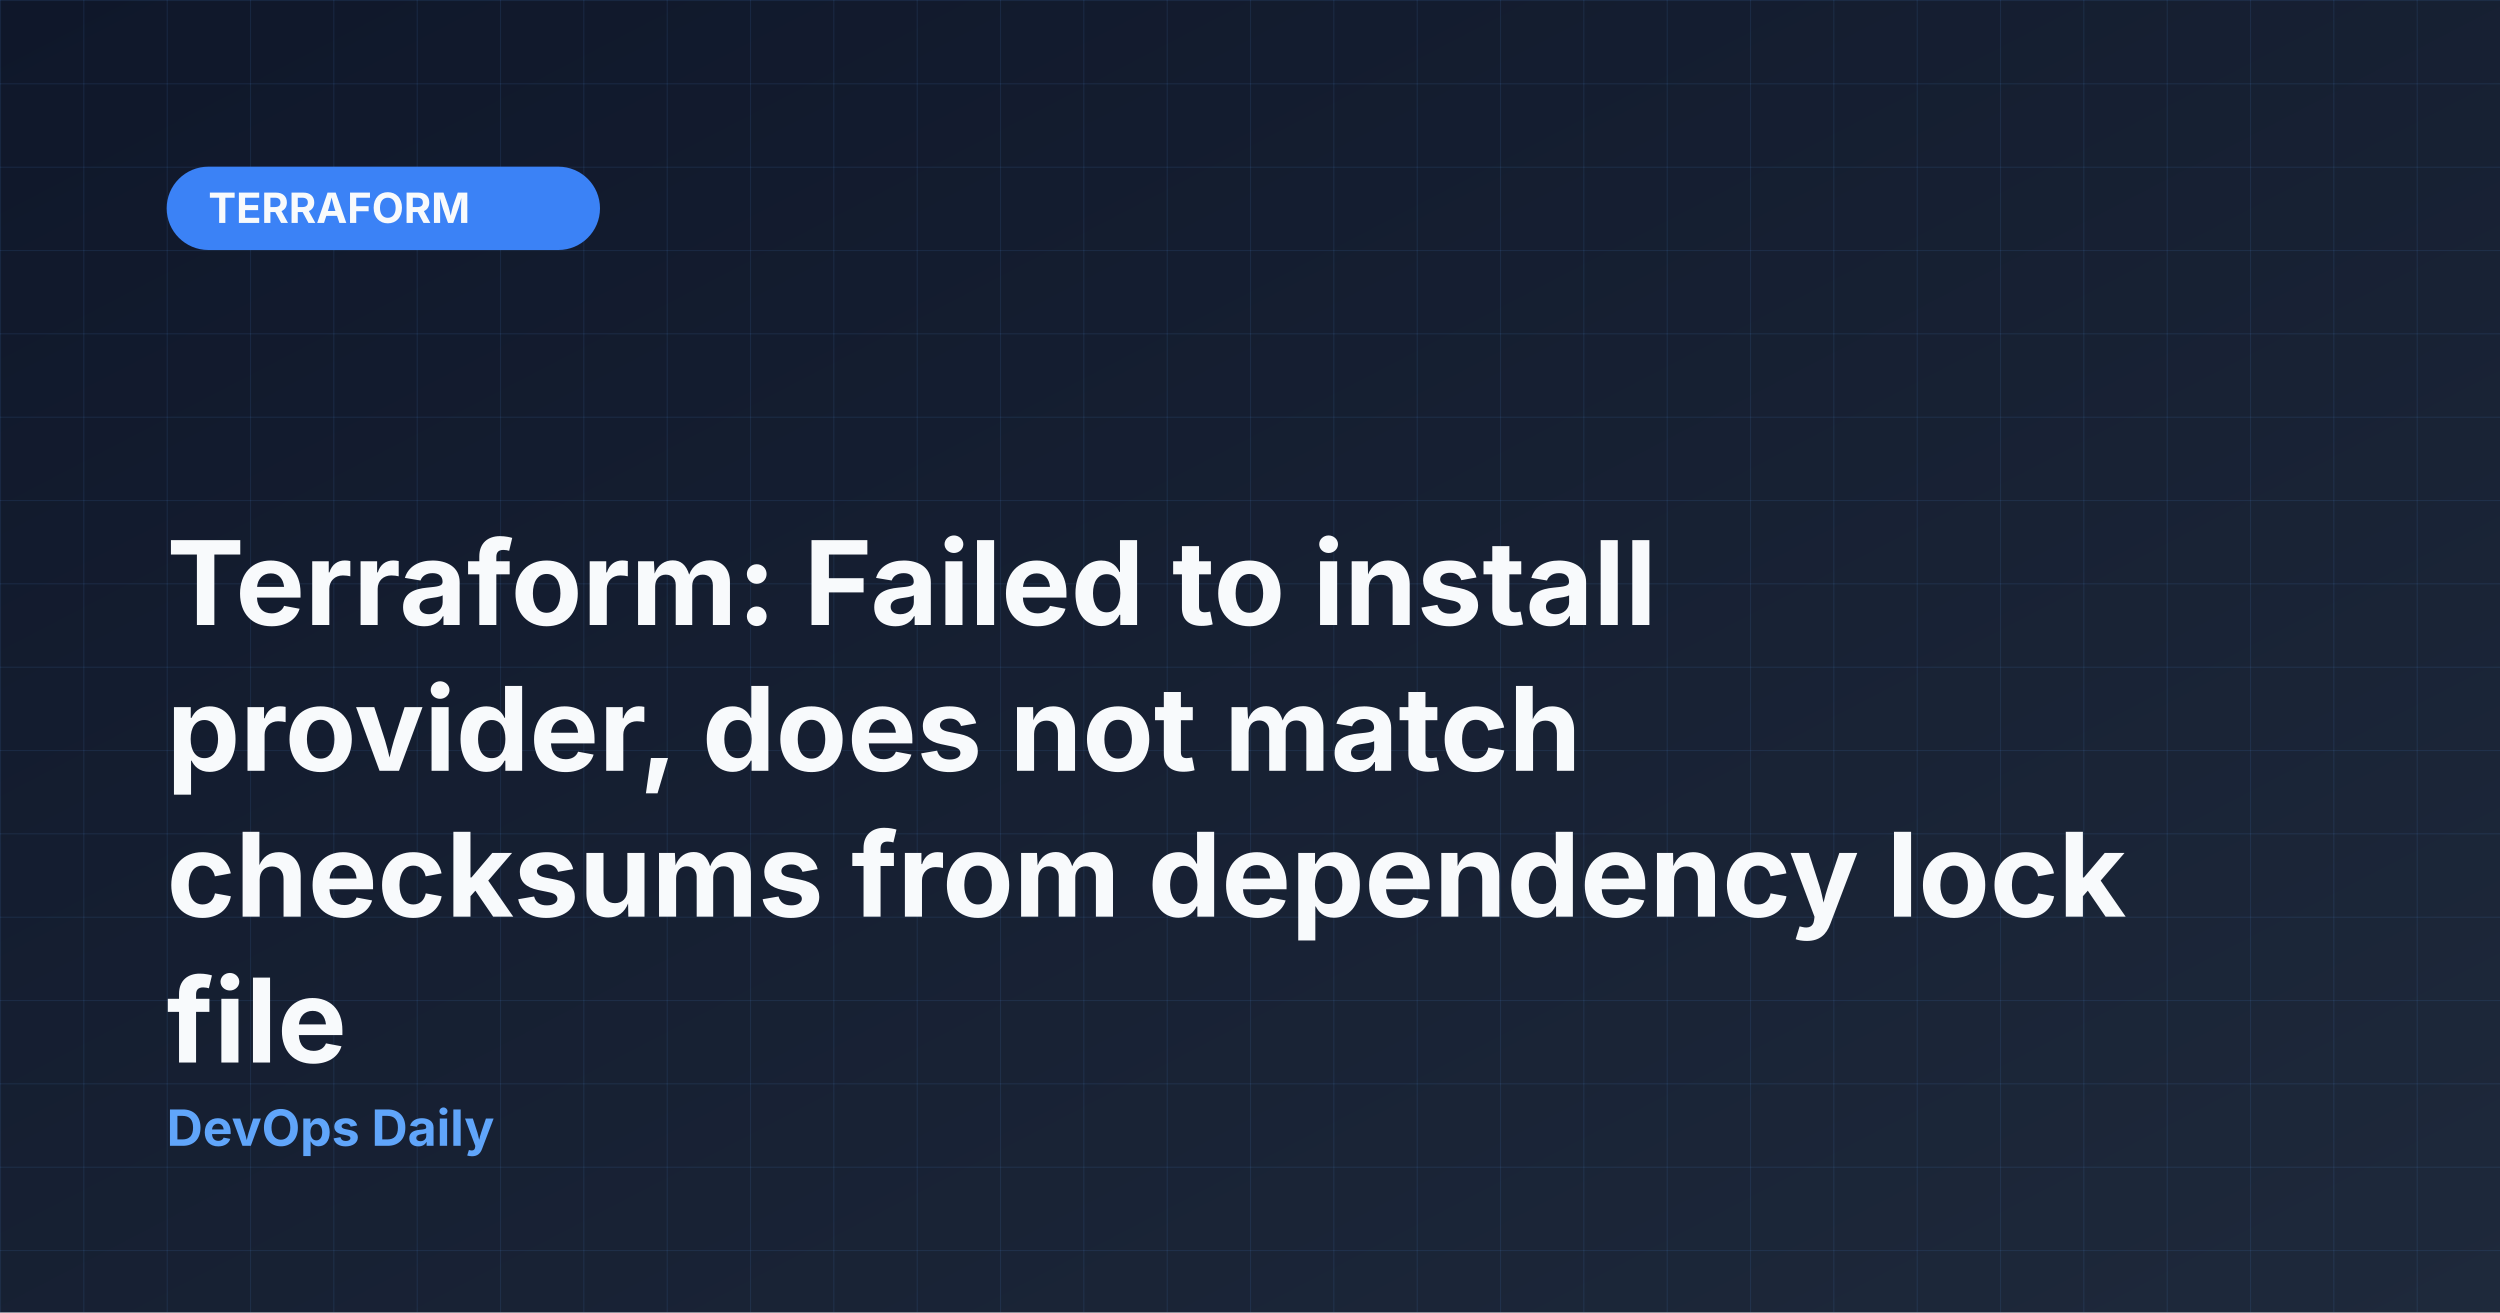
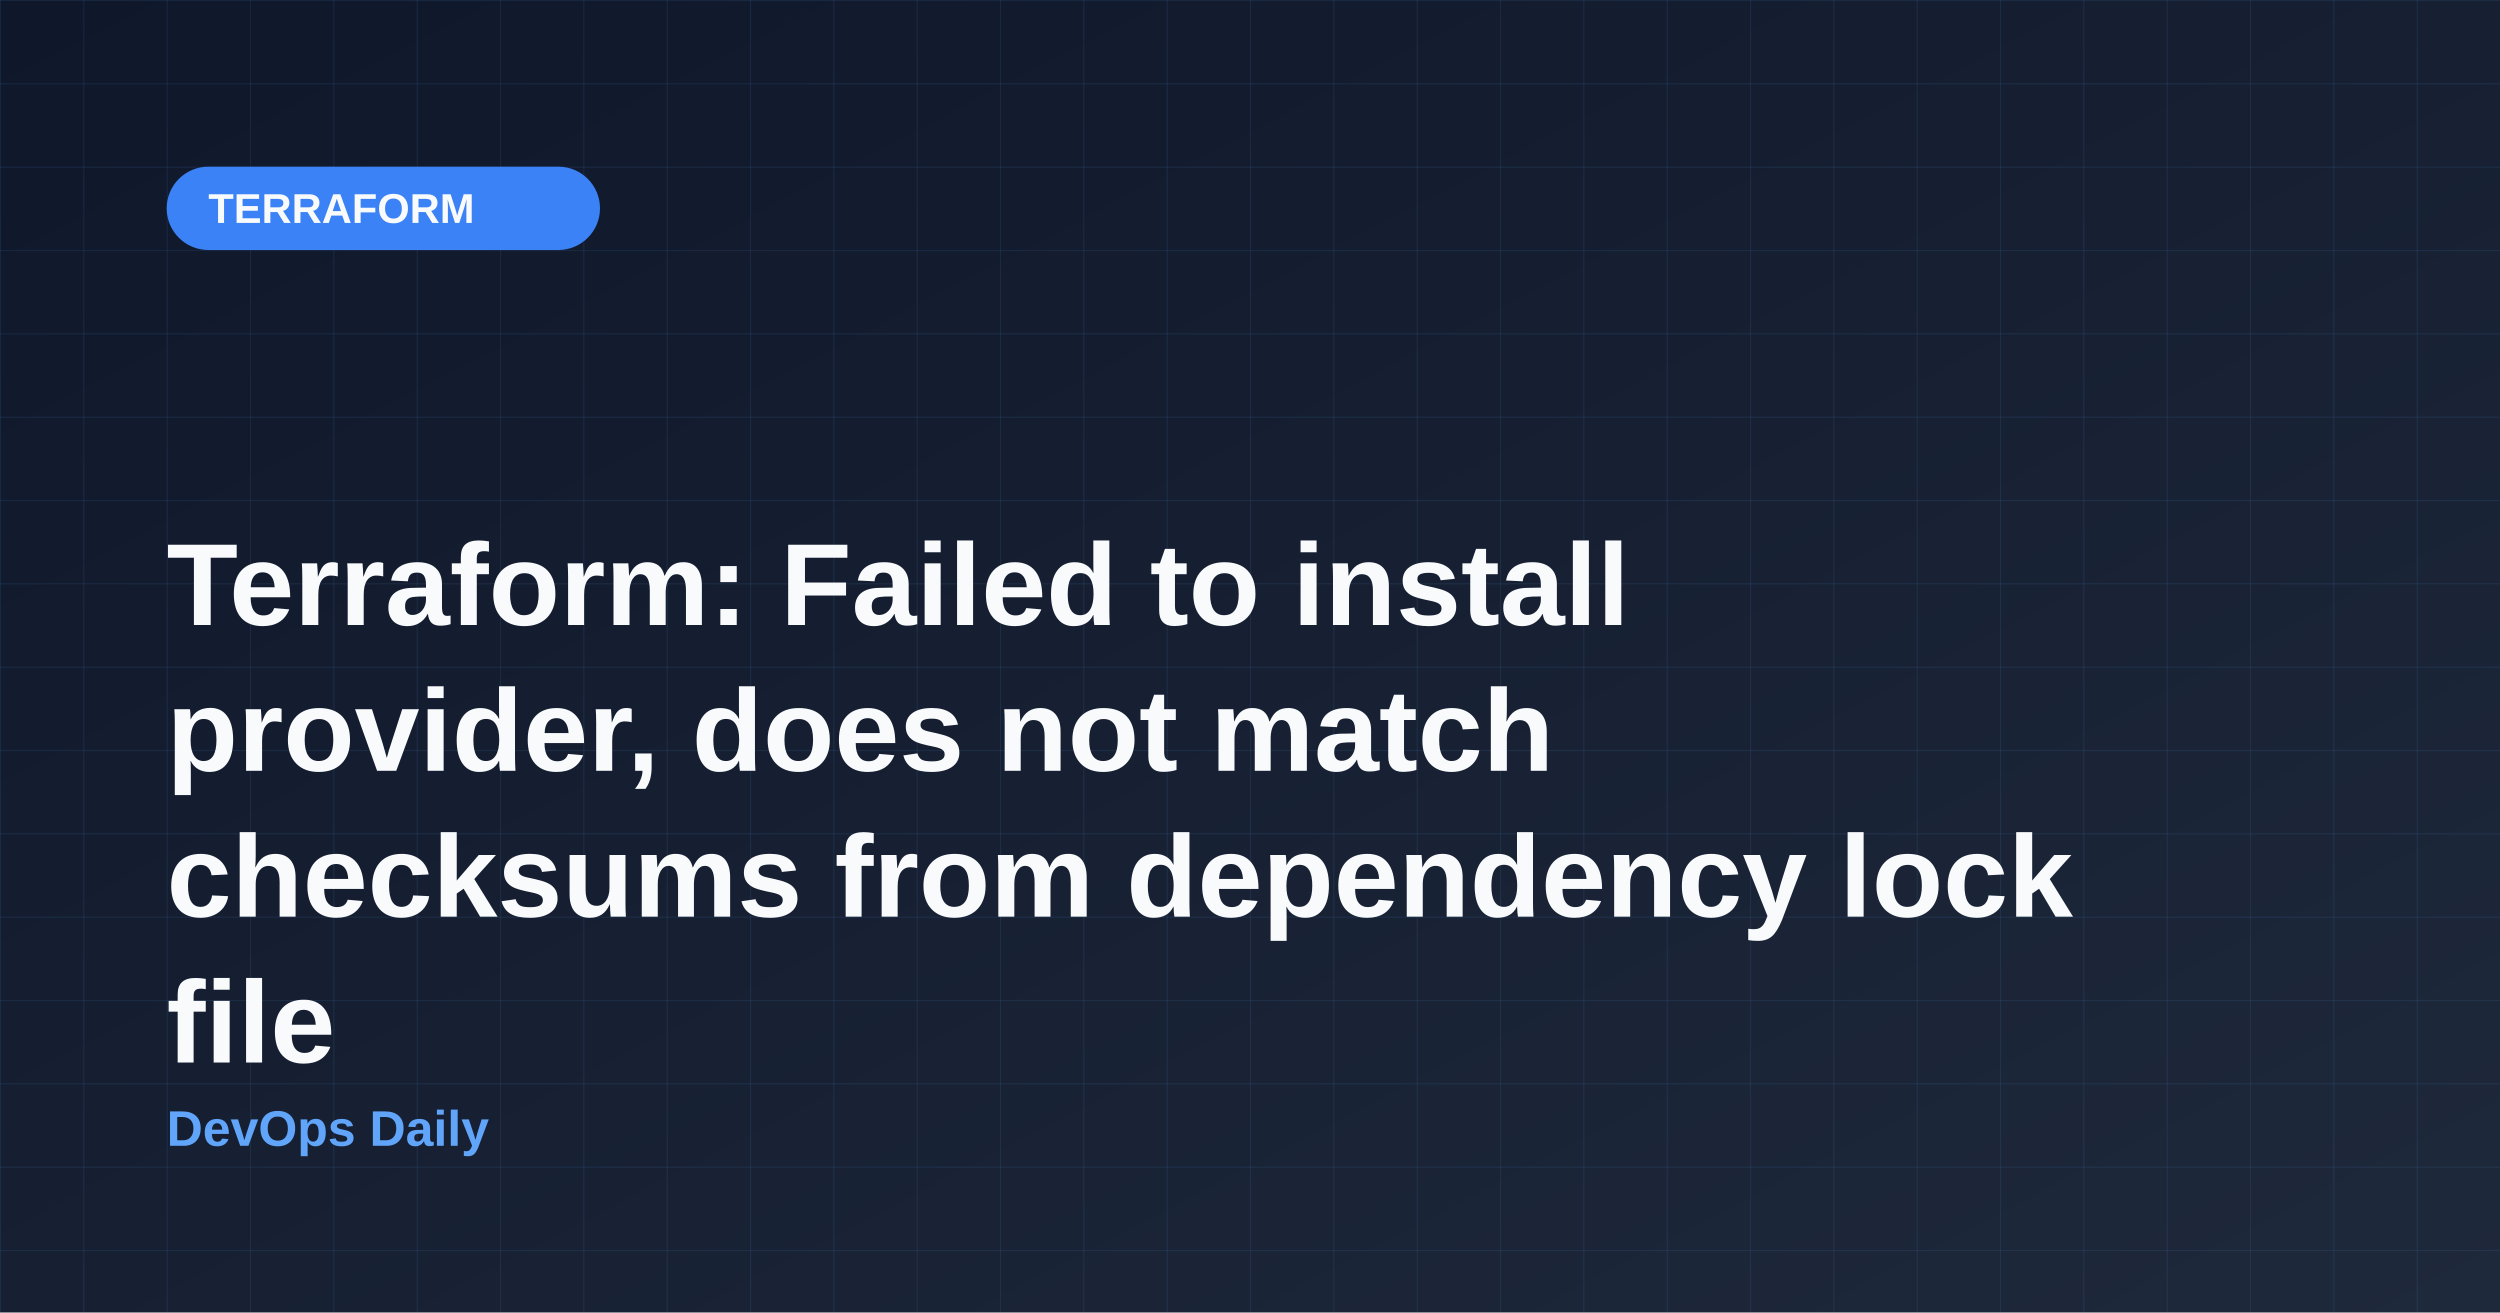
<svg xmlns="http://www.w3.org/2000/svg" width="1200" height="630">
  <defs>
    <linearGradient id="bgGradient" x1="0%" y1="0%" x2="100%" y2="100%">
      <stop offset="0%" style="stop-color:#0f172a;stop-opacity:1" />
      <stop offset="100%" style="stop-color:#1e293b;stop-opacity:1" />
    </linearGradient>
    <pattern id="grid" x="0" y="0" width="40" height="40" patternUnits="userSpaceOnUse">
      <line x1="0" y1="0" x2="0" y2="40" stroke="#60a5fa" stroke-width="1" opacity="0.1" />
      <line x1="0" y1="0" x2="40" y2="0" stroke="#60a5fa" stroke-width="1" opacity="0.1" />
    </pattern>
  </defs>
  <rect width="1200" height="630" fill="url(#bgGradient)" />
  <rect width="1200" height="630" fill="url(#grid)" />
  <rect x="80" y="80" width="208" height="40" rx="20" fill="#3b82f6" />
-   <text x="100" y="107" font-family="system-ui, -apple-system, sans-serif" font-size="20" font-weight="bold" fill="#f8fafc">TERRAFORM</text>
-   <text x="80" y="300" font-family="system-ui, -apple-system, sans-serif" font-size="56" font-weight="bold" fill="#f8fafc">Terraform: Failed to install</text>
-   <text x="80" y="370" font-family="system-ui, -apple-system, sans-serif" font-size="56" font-weight="bold" fill="#f8fafc">provider, does not match</text>
-   <text x="80" y="440" font-family="system-ui, -apple-system, sans-serif" font-size="56" font-weight="bold" fill="#f8fafc">checksums from dependency lock</text>
-   <text x="80" y="510" font-family="system-ui, -apple-system, sans-serif" font-size="56" font-weight="bold" fill="#f8fafc">file</text>
-   <text x="80" y="550" font-family="system-ui, -apple-system, sans-serif" font-size="24" font-weight="bold" fill="#60a5fa">DevOps Daily</text>
+   <text x="100" y="107" font-family="Arial, sans-serif" font-size="20" font-weight="bold" fill="#f8fafc">TERRAFORM</text>
+   <text x="80" y="300" font-family="Arial, sans-serif" font-size="56" font-weight="bold" fill="#f8fafc">Terraform: Failed to install</text>
+   <text x="80" y="370" font-family="Arial, sans-serif" font-size="56" font-weight="bold" fill="#f8fafc">provider, does not match</text>
+   <text x="80" y="440" font-family="Arial, sans-serif" font-size="56" font-weight="bold" fill="#f8fafc">checksums from dependency lock</text>
+   <text x="80" y="510" font-family="Arial, sans-serif" font-size="56" font-weight="bold" fill="#f8fafc">file</text>
+   <text x="80" y="550" font-family="Arial, sans-serif" font-size="24" font-weight="bold" fill="#60a5fa">DevOps Daily</text>
</svg>
